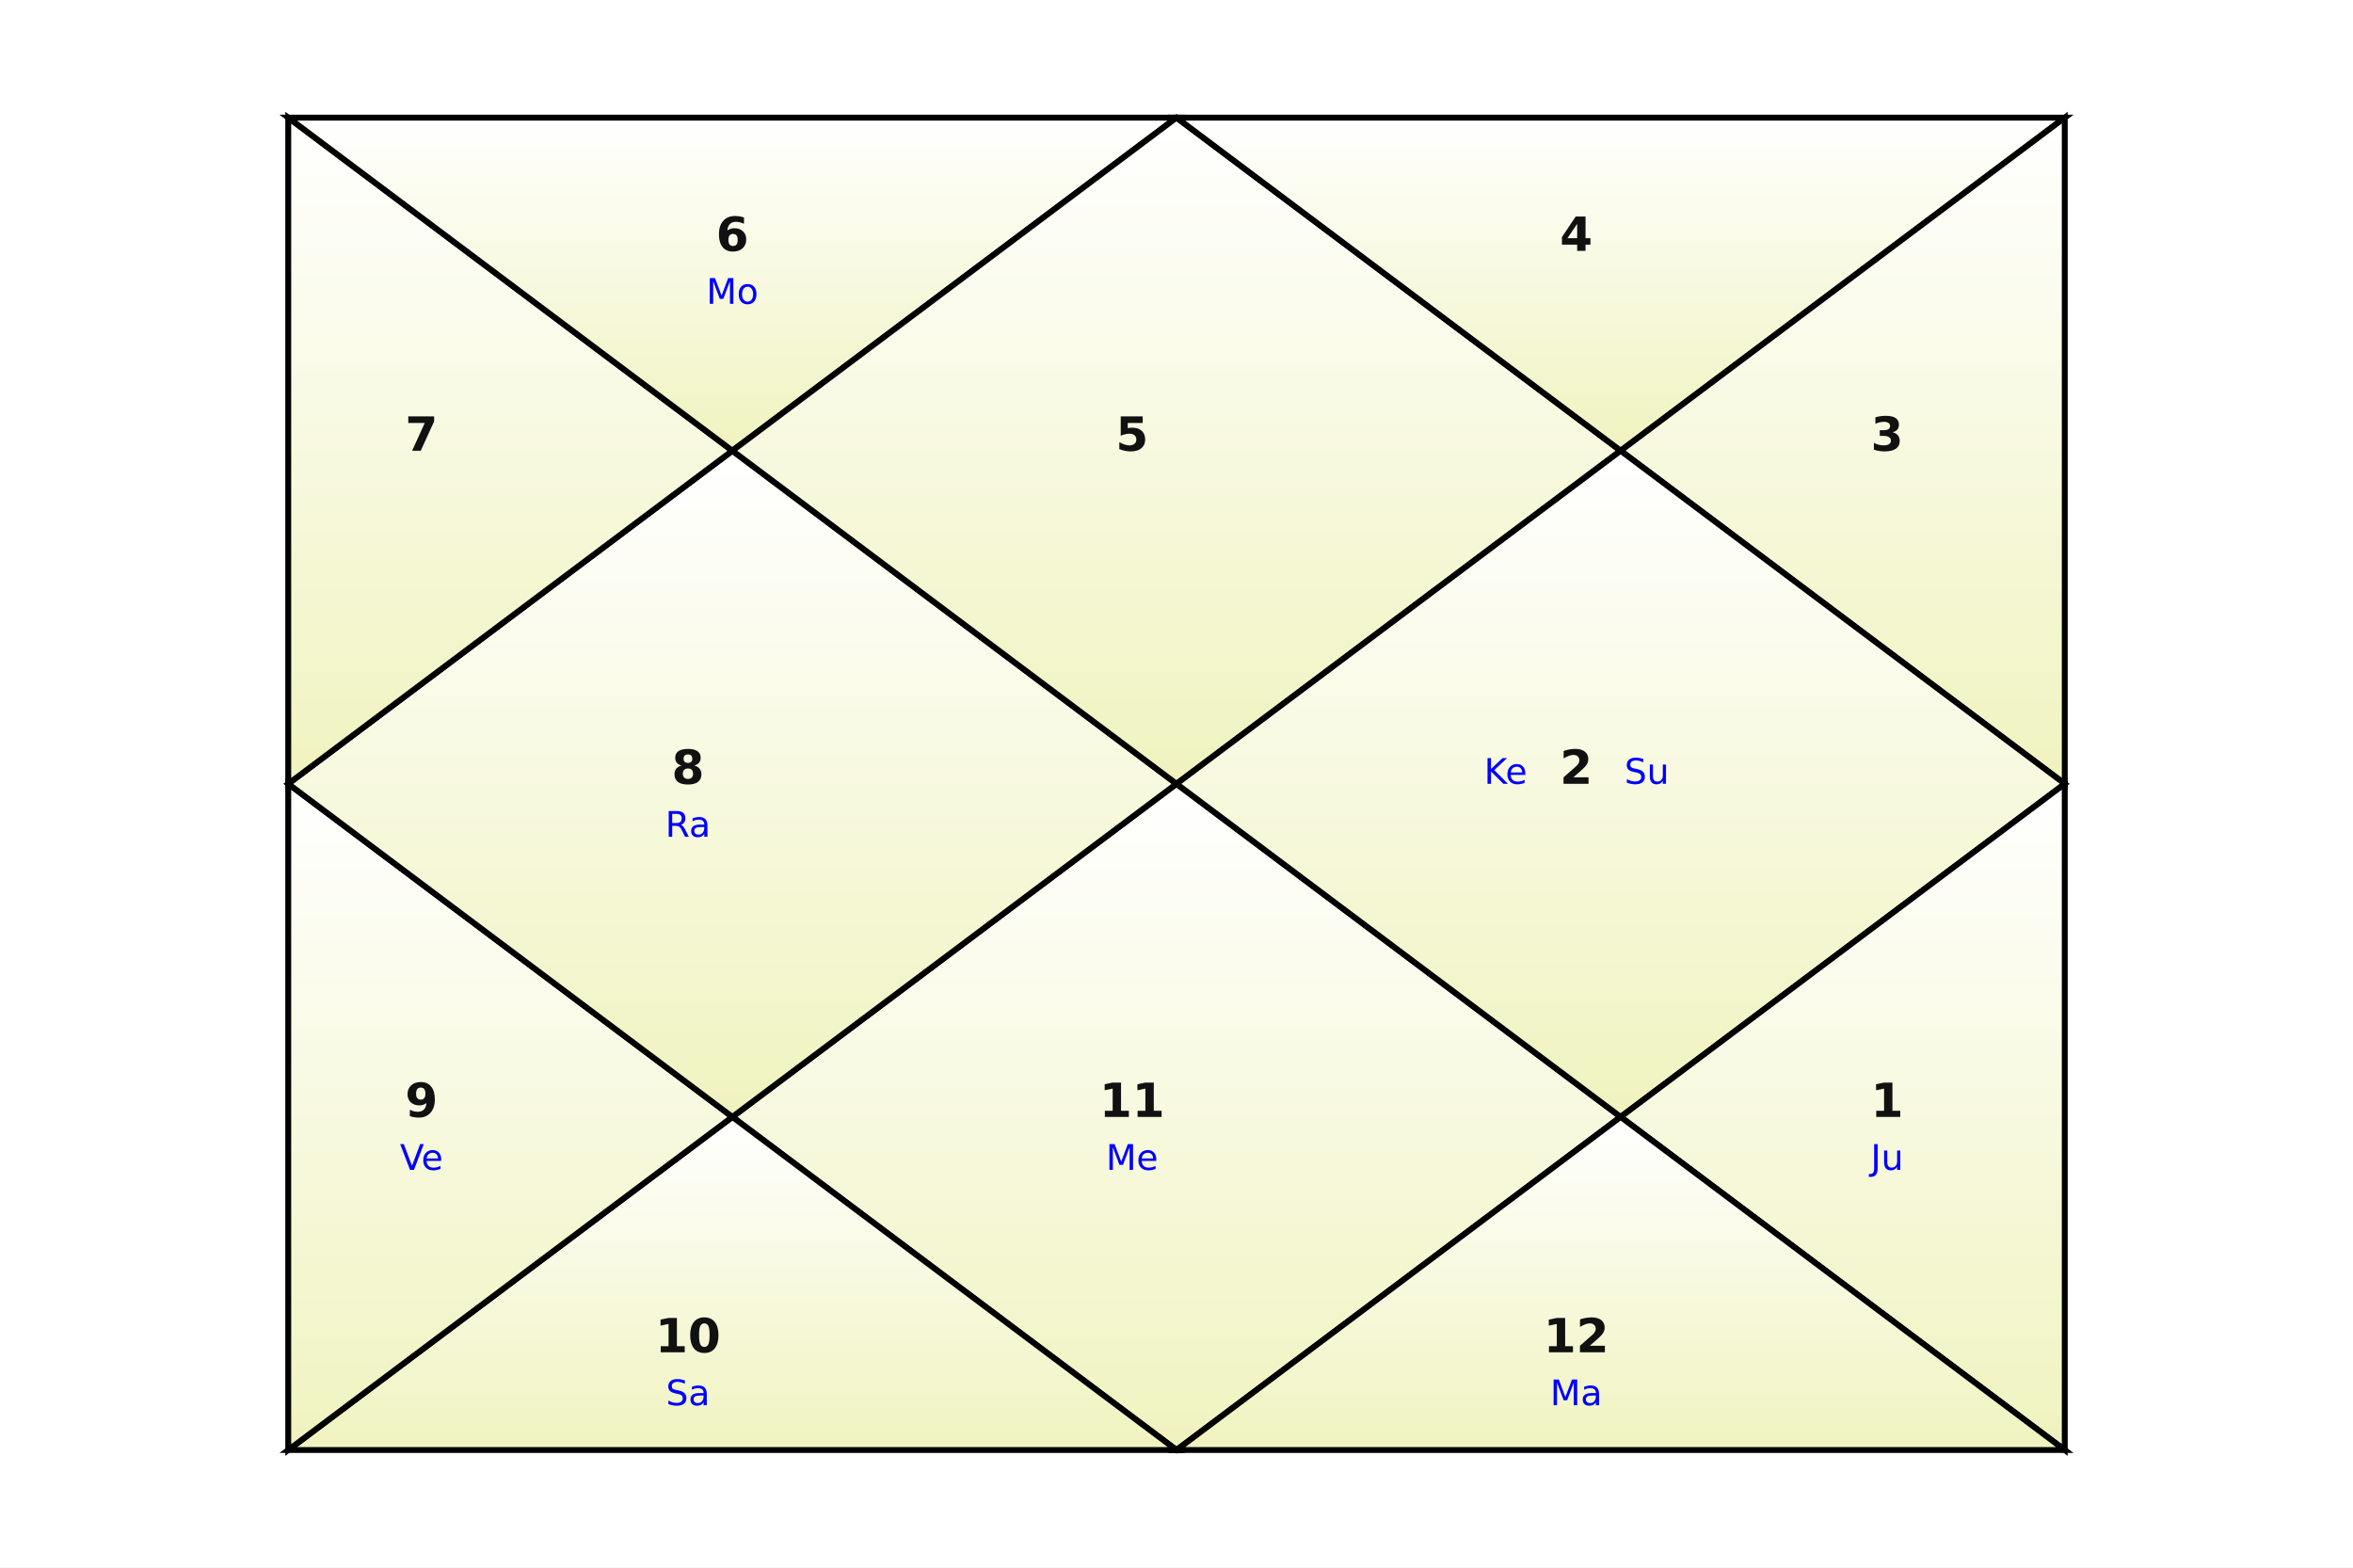
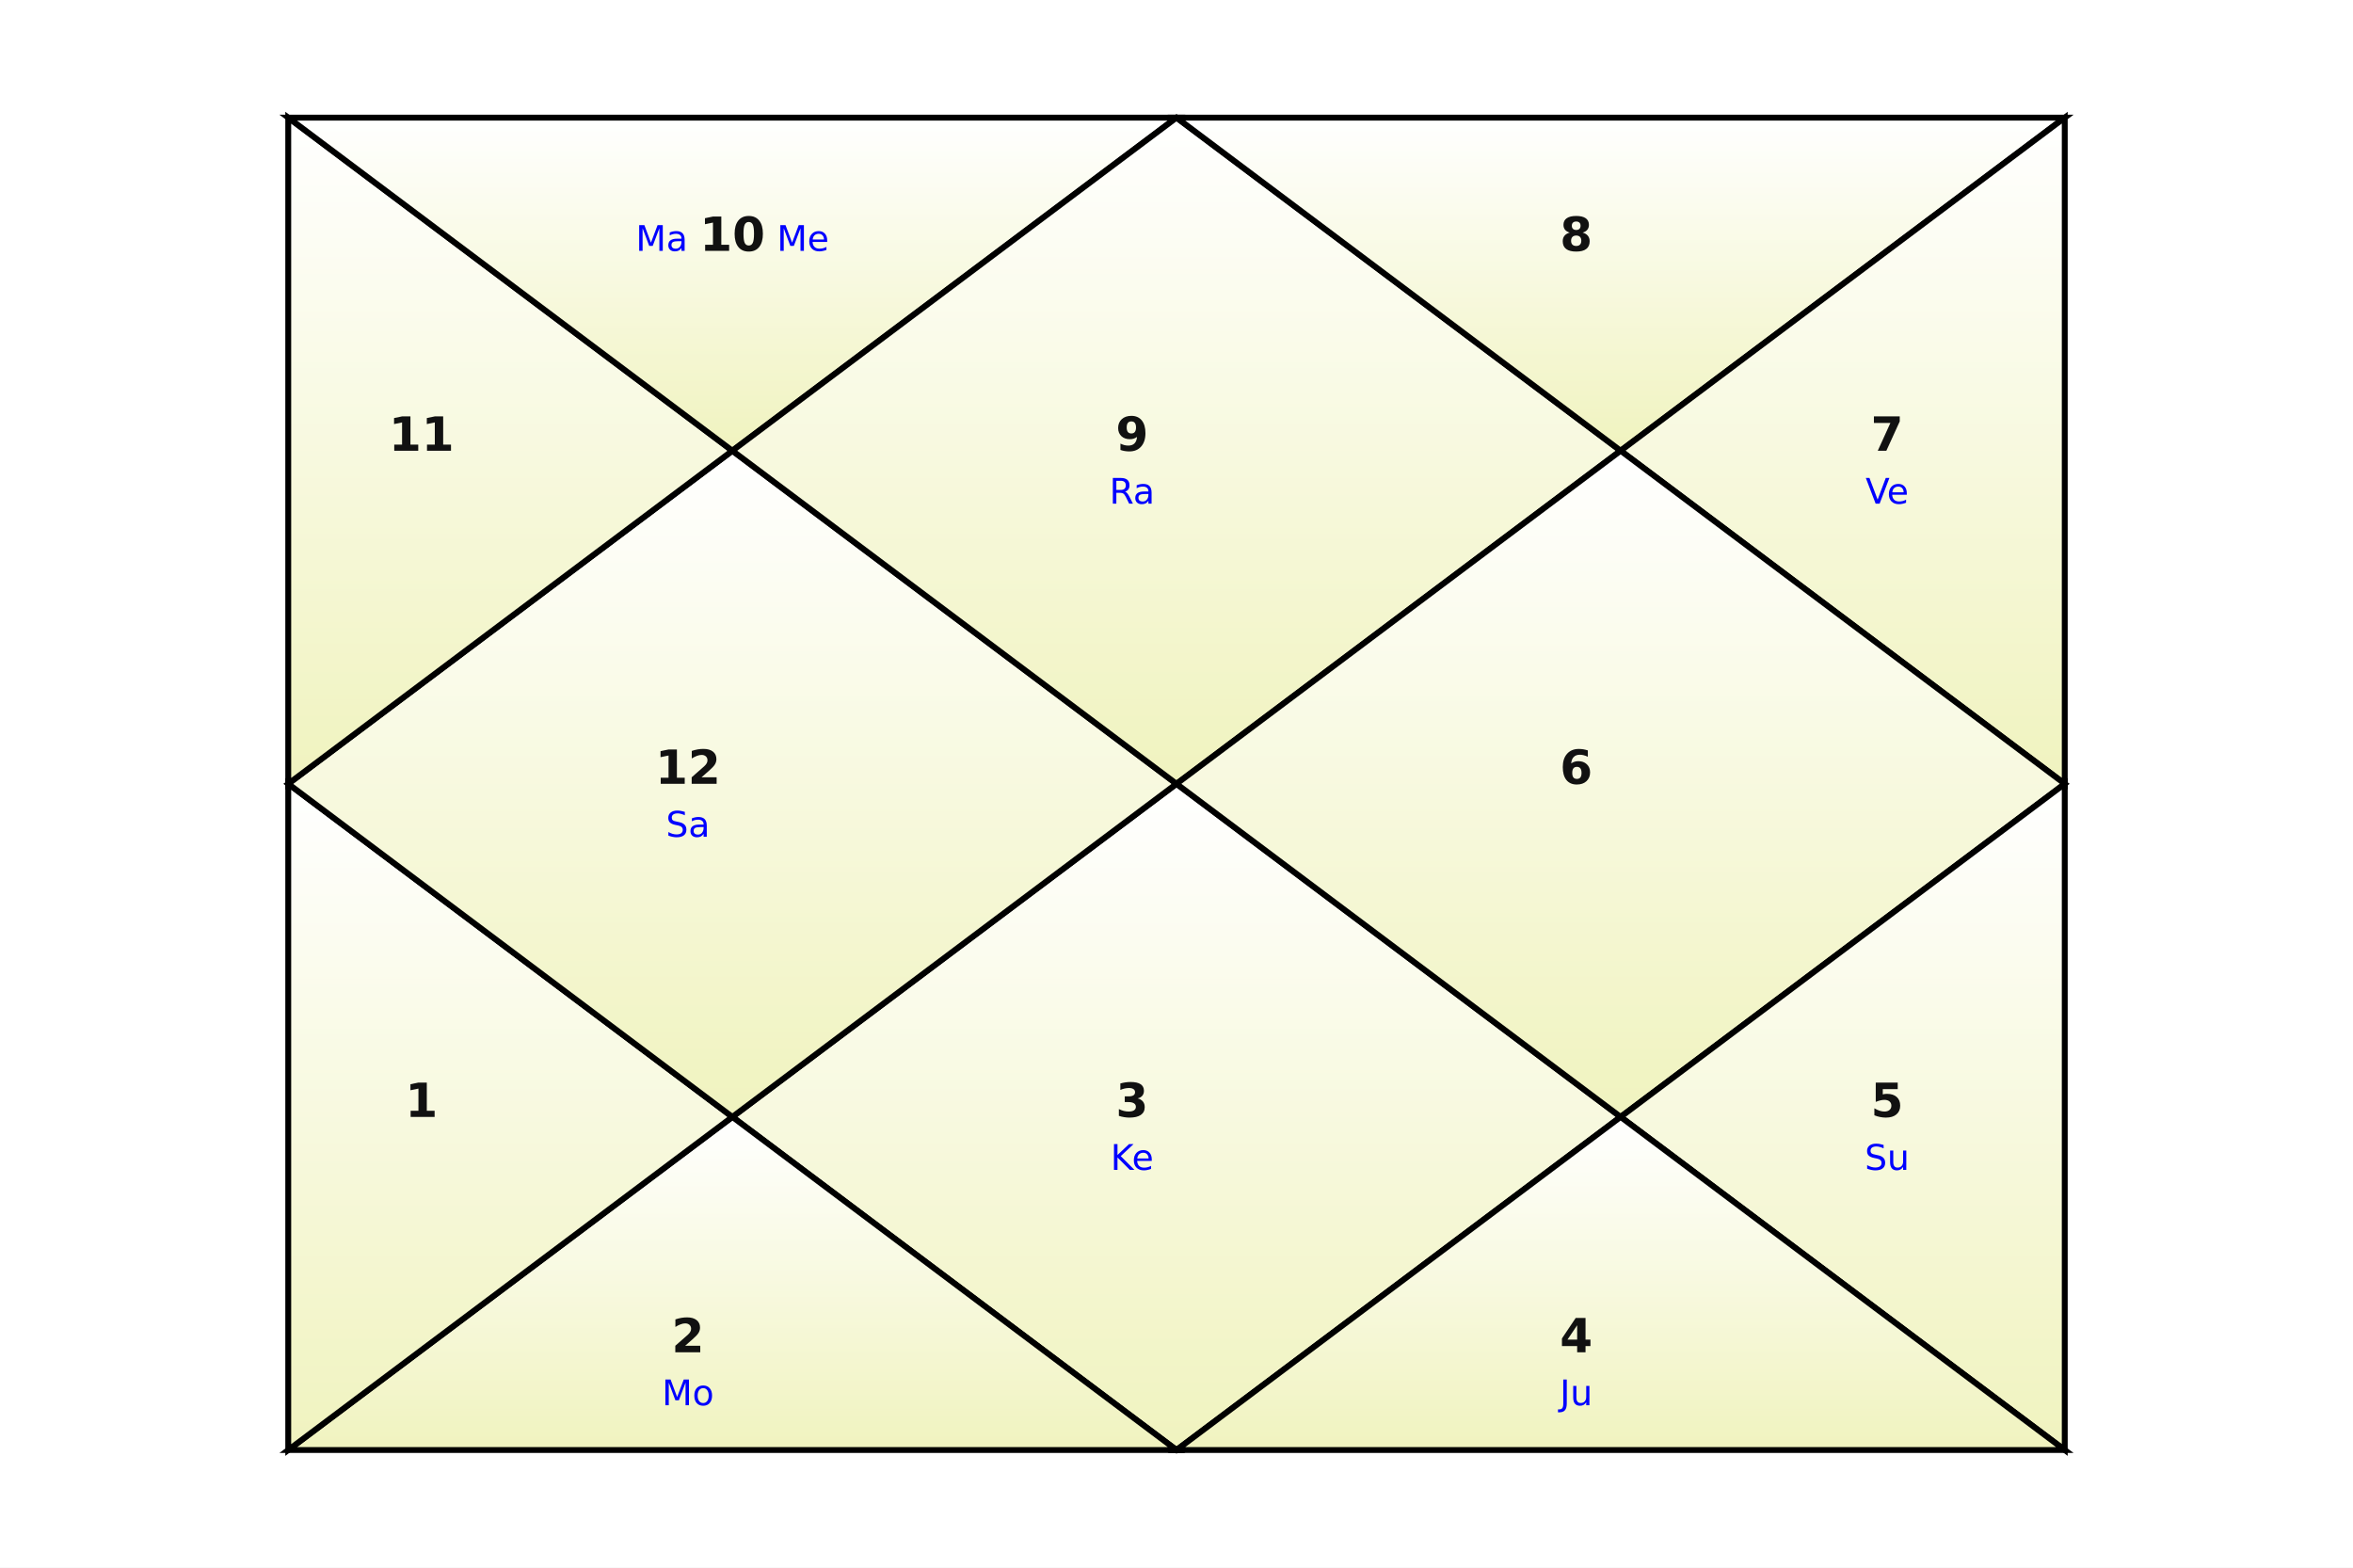
<svg xmlns="http://www.w3.org/2000/svg" baseProfile="full" height="100%" version="1.1" viewBox="0 0 800 533" width="100%">
  <defs>
    <linearGradient id="houseGrad" x1="0" x2="0" y1="0" y2="1">
      <stop offset="0" stop-color="white" />
      <stop offset="1" stop-color="#f0f3bf" />
    </linearGradient>
  </defs>
  <rect fill="white" height="533" width="800" x="0" y="0" />
  <polygon fill="url(#houseGrad)" points="249.0,379.75 400.0,493.0 551.0,379.75 400.0,266.5" stroke="#000" stroke-width="2" />
  <polygon fill="url(#houseGrad)" points="249.0,379.75 98.0,493.0 400.0,493.0" stroke="#000" stroke-width="2" />
  <polygon fill="url(#houseGrad)" points="98.0,266.5 98.0,493.0 249.0,379.75" stroke="#000" stroke-width="2" />
  <polygon fill="url(#houseGrad)" points="98.0,266.5 249.0,379.75 400.0,266.5 249.0,153.25" stroke="#000" stroke-width="2" />
  <polygon fill="url(#houseGrad)" points="98.0,40.0 98.0,266.5 249.0,153.25" stroke="#000" stroke-width="2" />
  <polygon fill="url(#houseGrad)" points="98.0,40.0 249.0,153.25 400.0,40.0" stroke="#000" stroke-width="2" />
  <polygon fill="url(#houseGrad)" points="249.0,153.25 400.0,266.5 551.0,153.25 400.0,40.0" stroke="#000" stroke-width="2" />
  <polygon fill="url(#houseGrad)" points="400.0,40.0 551.0,153.25 702.0,40.0" stroke="#000" stroke-width="2" />
  <polygon fill="url(#houseGrad)" points="551.0,153.25 702.0,266.5 702.0,40.0" stroke="#000" stroke-width="2" />
  <polygon fill="url(#houseGrad)" points="551.0,153.25 400.0,266.5 551.0,379.75 702.0,266.5" stroke="#000" stroke-width="2" />
  <polygon fill="url(#houseGrad)" points="551.0,379.75 702.0,493.0 702.0,266.5" stroke="#000" stroke-width="2" />
  <polygon fill="url(#houseGrad)" points="551.0,379.75 400.0,493.0 702.0,493.0" stroke="#000" stroke-width="2" />
-   <text fill="#111111" font-family="DejaVu Sans, Arial, sans-serif" font-size="16" font-weight="bold" text-anchor="middle" x="384.9" y="153.25">5</text>
-   <text fill="#111111" font-family="DejaVu Sans, Arial, sans-serif" font-size="16" font-weight="bold" text-anchor="middle" x="249.0" y="85.3">6</text>
-   <text fill="#0000ff" font-family="DejaVu Sans, Arial, sans-serif" font-size="12" text-anchor="middle" x="249.0" y="103.3">Mo</text>
-   <text fill="#111111" font-family="DejaVu Sans, Arial, sans-serif" font-size="16" font-weight="bold" text-anchor="middle" x="143.3" y="153.25">7</text>
-   <text fill="#111111" font-family="DejaVu Sans, Arial, sans-serif" font-size="16" font-weight="bold" text-anchor="middle" x="233.9" y="266.5">8</text>
-   <text fill="#0000ff" font-family="DejaVu Sans, Arial, sans-serif" font-size="12" text-anchor="middle" x="233.9" y="284.5">Ra</text>
-   <text fill="#111111" font-family="DejaVu Sans, Arial, sans-serif" font-size="16" font-weight="bold" text-anchor="middle" x="143.3" y="379.75">9</text>
-   <text fill="#0000ff" font-family="DejaVu Sans, Arial, sans-serif" font-size="12" text-anchor="middle" x="143.3" y="397.75">Ve</text>
-   <text fill="#111111" font-family="DejaVu Sans, Arial, sans-serif" font-size="16" font-weight="bold" text-anchor="middle" x="233.9" y="459.78">10</text>
-   <text fill="#0000ff" font-family="DejaVu Sans, Arial, sans-serif" font-size="12" text-anchor="middle" x="233.9" y="477.78">Sa</text>
-   <text fill="#111111" font-family="DejaVu Sans, Arial, sans-serif" font-size="16" font-weight="bold" text-anchor="middle" x="384.9" y="379.75">11</text>
-   <text fill="#0000ff" font-family="DejaVu Sans, Arial, sans-serif" font-size="12" text-anchor="middle" x="384.9" y="397.75">Me</text>
-   <text fill="#111111" font-family="DejaVu Sans, Arial, sans-serif" font-size="16" font-weight="bold" text-anchor="middle" x="535.9" y="459.78">12</text>
-   <text fill="#0000ff" font-family="DejaVu Sans, Arial, sans-serif" font-size="12" text-anchor="middle" x="535.9" y="477.78">Ma</text>
-   <text fill="#111111" font-family="DejaVu Sans, Arial, sans-serif" font-size="16" font-weight="bold" text-anchor="middle" x="641.6" y="379.75">1</text>
-   <text fill="#0000ff" font-family="DejaVu Sans, Arial, sans-serif" font-size="12" text-anchor="middle" x="641.6" y="397.75">Ju</text>
-   <text fill="#111111" font-family="DejaVu Sans, Arial, sans-serif" font-size="16" font-weight="bold" text-anchor="middle" x="535.9" y="266.5">2</text>
-   <text fill="#0000ff" font-family="DejaVu Sans, Arial, sans-serif" font-size="12" text-anchor="middle" x="559.9" y="266.5">Su</text>
-   <text fill="#0000ff" font-family="DejaVu Sans, Arial, sans-serif" font-size="12" text-anchor="middle" x="511.9" y="266.5">Ke</text>
-   <text fill="#111111" font-family="DejaVu Sans, Arial, sans-serif" font-size="16" font-weight="bold" text-anchor="middle" x="641.6" y="153.25">3</text>
-   <text fill="#111111" font-family="DejaVu Sans, Arial, sans-serif" font-size="16" font-weight="bold" text-anchor="middle" x="535.9" y="85.3">4</text>
+   <text fill="#111111" font-family="DejaVu Sans, Arial, sans-serif" font-size="16" font-weight="bold" text-anchor="middle" x="384.9" y="153.25">9</text>
+   <text fill="#0000ff" font-family="DejaVu Sans, Arial, sans-serif" font-size="12" text-anchor="middle" x="384.9" y="171.25">Ra</text>
+   <text fill="#111111" font-family="DejaVu Sans, Arial, sans-serif" font-size="16" font-weight="bold" text-anchor="middle" x="249.0" y="85.3">10</text>
+   <text fill="#0000ff" font-family="DejaVu Sans, Arial, sans-serif" font-size="12" text-anchor="middle" x="273.0" y="85.3">Me</text>
+   <text fill="#0000ff" font-family="DejaVu Sans, Arial, sans-serif" font-size="12" text-anchor="middle" x="225.0" y="85.3">Ma</text>
+   <text fill="#111111" font-family="DejaVu Sans, Arial, sans-serif" font-size="16" font-weight="bold" text-anchor="middle" x="143.3" y="153.25">11</text>
+   <text fill="#111111" font-family="DejaVu Sans, Arial, sans-serif" font-size="16" font-weight="bold" text-anchor="middle" x="233.9" y="266.5">12</text>
+   <text fill="#0000ff" font-family="DejaVu Sans, Arial, sans-serif" font-size="12" text-anchor="middle" x="233.9" y="284.5">Sa</text>
+   <text fill="#111111" font-family="DejaVu Sans, Arial, sans-serif" font-size="16" font-weight="bold" text-anchor="middle" x="143.3" y="379.75">1</text>
+   <text fill="#111111" font-family="DejaVu Sans, Arial, sans-serif" font-size="16" font-weight="bold" text-anchor="middle" x="233.9" y="459.78">2</text>
+   <text fill="#0000ff" font-family="DejaVu Sans, Arial, sans-serif" font-size="12" text-anchor="middle" x="233.9" y="477.78">Mo</text>
+   <text fill="#111111" font-family="DejaVu Sans, Arial, sans-serif" font-size="16" font-weight="bold" text-anchor="middle" x="384.9" y="379.75">3</text>
+   <text fill="#0000ff" font-family="DejaVu Sans, Arial, sans-serif" font-size="12" text-anchor="middle" x="384.9" y="397.75">Ke</text>
+   <text fill="#111111" font-family="DejaVu Sans, Arial, sans-serif" font-size="16" font-weight="bold" text-anchor="middle" x="535.9" y="459.78">4</text>
+   <text fill="#0000ff" font-family="DejaVu Sans, Arial, sans-serif" font-size="12" text-anchor="middle" x="535.9" y="477.78">Ju</text>
+   <text fill="#111111" font-family="DejaVu Sans, Arial, sans-serif" font-size="16" font-weight="bold" text-anchor="middle" x="641.6" y="379.75">5</text>
+   <text fill="#0000ff" font-family="DejaVu Sans, Arial, sans-serif" font-size="12" text-anchor="middle" x="641.6" y="397.75">Su</text>
+   <text fill="#111111" font-family="DejaVu Sans, Arial, sans-serif" font-size="16" font-weight="bold" text-anchor="middle" x="535.9" y="266.5">6</text>
+   <text fill="#111111" font-family="DejaVu Sans, Arial, sans-serif" font-size="16" font-weight="bold" text-anchor="middle" x="641.6" y="153.25">7</text>
+   <text fill="#0000ff" font-family="DejaVu Sans, Arial, sans-serif" font-size="12" text-anchor="middle" x="641.6" y="171.25">Ve</text>
+   <text fill="#111111" font-family="DejaVu Sans, Arial, sans-serif" font-size="16" font-weight="bold" text-anchor="middle" x="535.9" y="85.3">8</text>
</svg>
